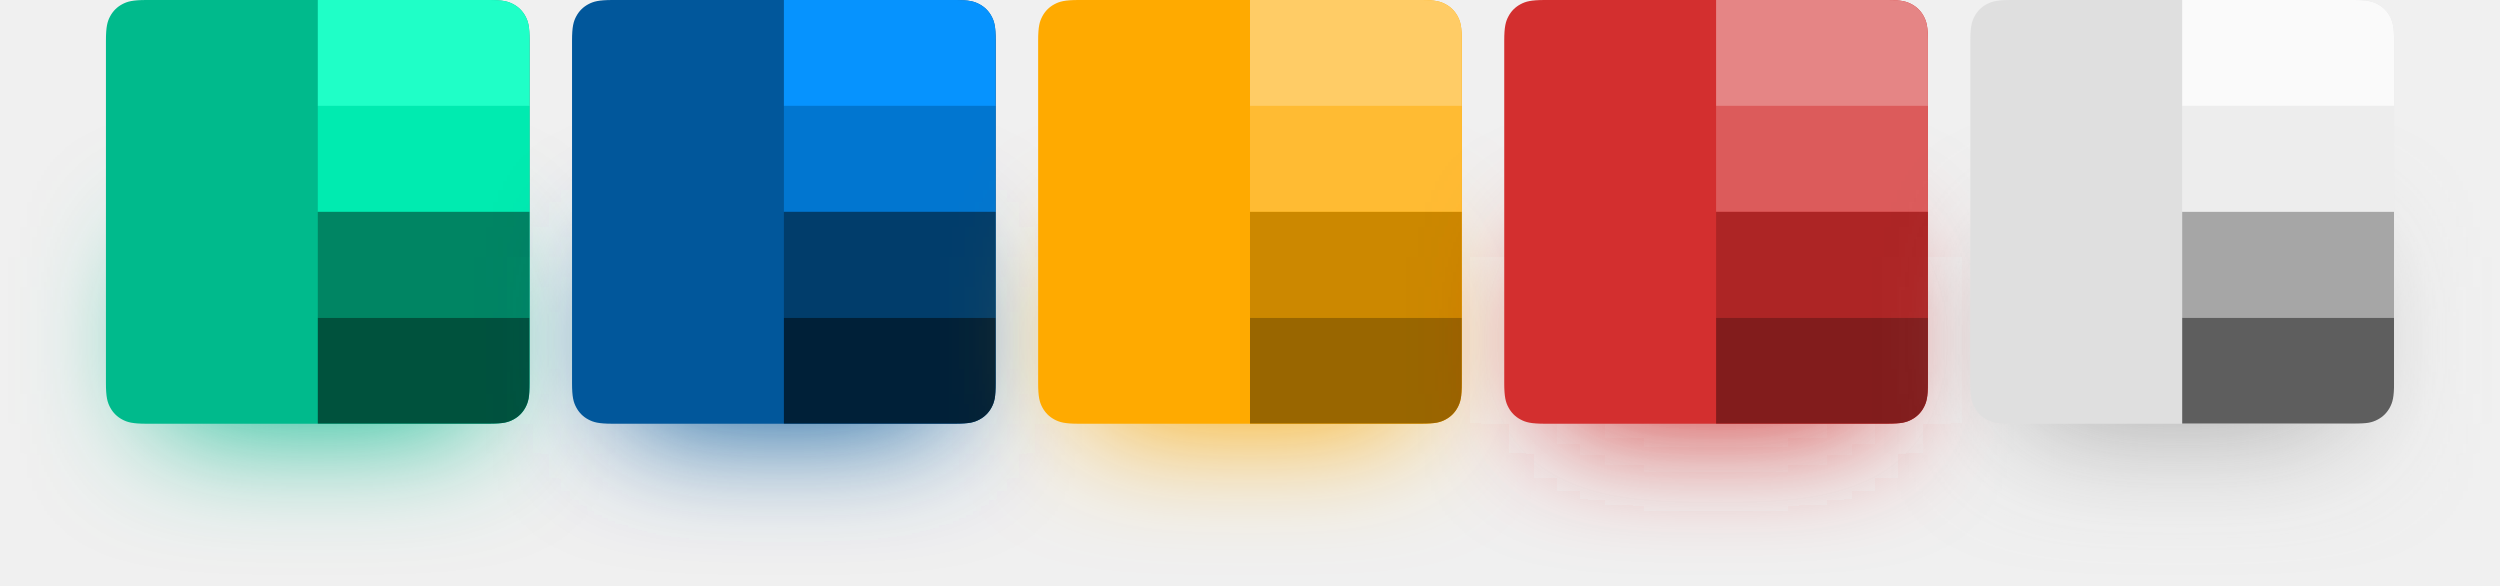
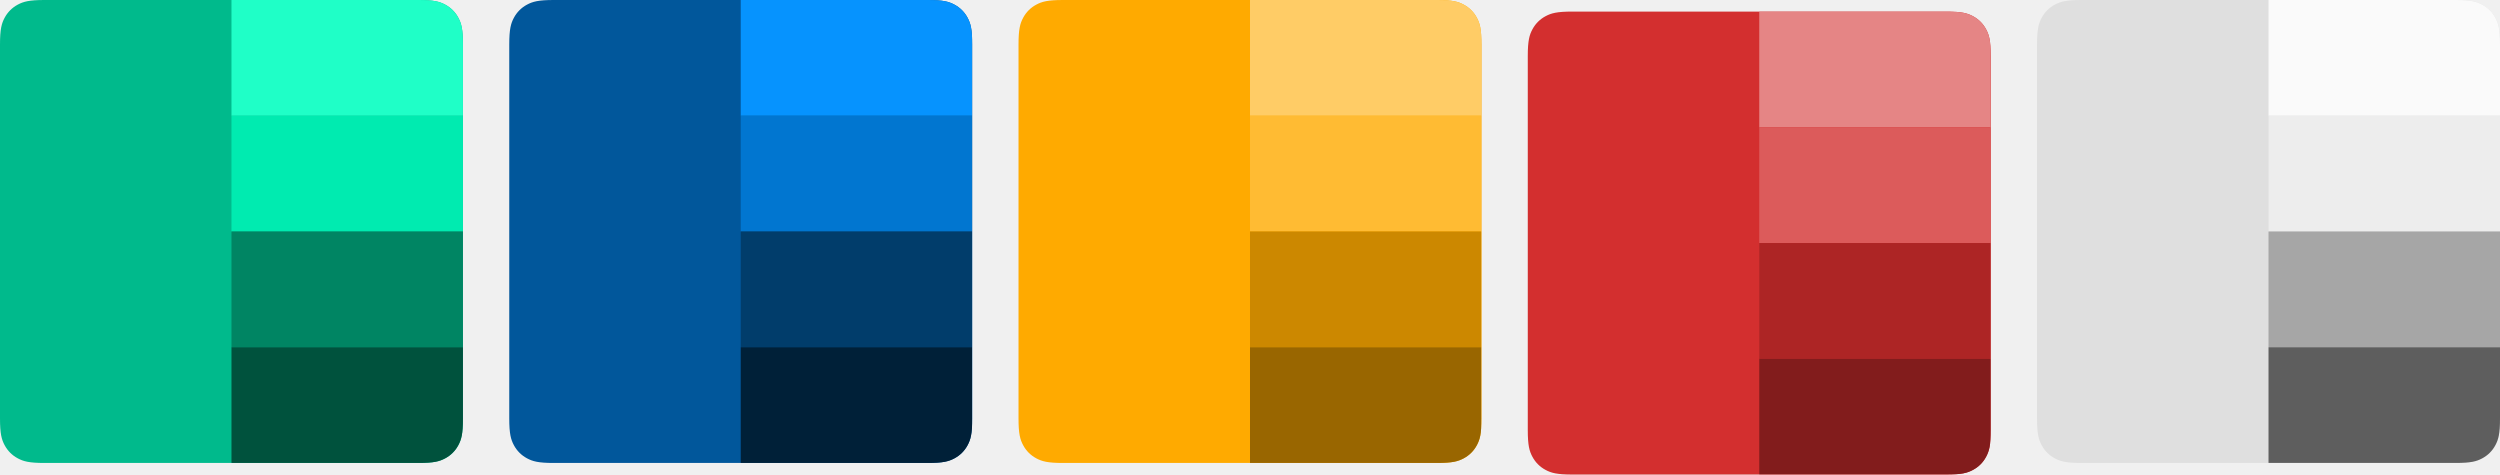
- <svg xmlns="http://www.w3.org/2000/svg" xmlns:xlink="http://www.w3.org/1999/xlink" width="944px" height="221px" viewBox="0 0 944 221" version="1.1">
+ <svg xmlns="http://www.w3.org/2000/svg" xmlns:xlink="http://www.w3.org/1999/xlink" width="864px" height="164px" viewBox="0 0 864 164" version="1.1">
  <defs>
-     <filter x="-60.0%" y="-114.3%" width="220.0%" height="328.6%" filterUnits="objectBoundingBox" id="filter-1">
+     <filter x="0.0%" y="0.0%" width="100.0%" height="100.0%" filterUnits="objectBoundingBox" id="filter-1">
      <feGaussianBlur stdDeviation="24" in="SourceGraphic" />
    </filter>
    <path d="M15.383,-6.21504185e-16 L144.617,6.21504185e-16 C149.966,-3.61111829e-16 151.906,0.557 153.861,1.603 C155.817,2.649 157.351,4.183 158.397,6.139 C159.443,8.094 160,10.034 160,15.383 L160,144.617 C160,149.966 159.443,151.906 158.397,153.861 C157.351,155.817 155.817,157.351 153.861,158.397 C151.906,159.443 149.966,160 144.617,160 L15.383,160 C10.034,160 8.094,159.443 6.139,158.397 C4.183,157.351 2.649,155.817 1.603,153.861 C0.557,151.906 2.4074122e-16,149.966 -4.14336123e-16,144.617 L4.14336123e-16,15.383 C-2.4074122e-16,10.034 0.557,8.094 1.603,6.139 C2.649,4.183 4.183,2.649 6.139,1.603 C8.094,0.557 10.034,3.61111829e-16 15.383,-6.21504185e-16 Z" id="path-2" />
-     <filter x="-60.0%" y="-114.3%" width="220.0%" height="328.6%" filterUnits="objectBoundingBox" id="filter-4">
+     <filter x="0.0%" y="0.0%" width="100.0%" height="100.0%" filterUnits="objectBoundingBox" id="filter-4">
      <feGaussianBlur stdDeviation="24" in="SourceGraphic" />
    </filter>
    <path d="M15.383,-6.21504185e-16 L144.617,6.21504185e-16 C149.966,-3.61111829e-16 151.906,0.557 153.861,1.603 C155.817,2.649 157.351,4.183 158.397,6.139 C159.443,8.094 160,10.034 160,15.383 L160,144.617 C160,149.966 159.443,151.906 158.397,153.861 C157.351,155.817 155.817,157.351 153.861,158.397 C151.906,159.443 149.966,160 144.617,160 L15.383,160 C10.034,160 8.094,159.443 6.139,158.397 C4.183,157.351 2.649,155.817 1.603,153.861 C0.557,151.906 2.4074122e-16,149.966 -4.14336123e-16,144.617 L4.14336123e-16,15.383 C-2.4074122e-16,10.034 0.557,8.094 1.603,6.139 C2.649,4.183 4.183,2.649 6.139,1.603 C8.094,0.557 10.034,3.61111829e-16 15.383,-6.21504185e-16 Z" id="path-5" />
-     <filter x="-60.0%" y="-114.3%" width="220.0%" height="328.6%" filterUnits="objectBoundingBox" id="filter-7">
+     <filter x="0.0%" y="0.0%" width="100.0%" height="100.0%" filterUnits="objectBoundingBox" id="filter-7">
      <feGaussianBlur stdDeviation="24" in="SourceGraphic" />
    </filter>
    <path d="M15.383,-6.21504185e-16 L144.617,6.21504185e-16 C149.966,-3.61111829e-16 151.906,0.557 153.861,1.603 C155.817,2.649 157.351,4.183 158.397,6.139 C159.443,8.094 160,10.034 160,15.383 L160,144.617 C160,149.966 159.443,151.906 158.397,153.861 C157.351,155.817 155.817,157.351 153.861,158.397 C151.906,159.443 149.966,160 144.617,160 L15.383,160 C10.034,160 8.094,159.443 6.139,158.397 C4.183,157.351 2.649,155.817 1.603,153.861 C0.557,151.906 2.4074122e-16,149.966 -4.14336123e-16,144.617 L4.14336123e-16,15.383 C-2.4074122e-16,10.034 0.557,8.094 1.603,6.139 C2.649,4.183 4.183,2.649 6.139,1.603 C8.094,0.557 10.034,3.61111829e-16 15.383,-6.21504185e-16 Z" id="path-8" />
-     <filter x="-60.0%" y="-114.3%" width="220.0%" height="328.6%" filterUnits="objectBoundingBox" id="filter-10">
+     <filter x="0.0%" y="0.0%" width="100.0%" height="100.0%" filterUnits="objectBoundingBox" id="filter-10">
      <feGaussianBlur stdDeviation="24" in="SourceGraphic" />
    </filter>
    <path d="M15.383,-6.21504185e-16 L144.617,6.21504185e-16 C149.966,-3.61111829e-16 151.906,0.557 153.861,1.603 C155.817,2.649 157.351,4.183 158.397,6.139 C159.443,8.094 160,10.034 160,15.383 L160,144.617 C160,149.966 159.443,151.906 158.397,153.861 C157.351,155.817 155.817,157.351 153.861,158.397 C151.906,159.443 149.966,160 144.617,160 L15.383,160 C10.034,160 8.094,159.443 6.139,158.397 C4.183,157.351 2.649,155.817 1.603,153.861 C0.557,151.906 2.4074122e-16,149.966 -4.14336123e-16,144.617 L4.14336123e-16,15.383 C-2.4074122e-16,10.034 0.557,8.094 1.603,6.139 C2.649,4.183 4.183,2.649 6.139,1.603 C8.094,0.557 10.034,3.61111829e-16 15.383,-6.21504185e-16 Z" id="path-11" />
-     <filter x="-60.0%" y="-114.3%" width="220.0%" height="328.6%" filterUnits="objectBoundingBox" id="filter-13">
+     <filter x="0.0%" y="0.0%" width="100.0%" height="100.0%" filterUnits="objectBoundingBox" id="filter-13">
      <feGaussianBlur stdDeviation="24" in="SourceGraphic" />
    </filter>
    <path d="M15.383,-6.21504185e-16 L144.617,6.21504185e-16 C149.966,-3.61111829e-16 151.906,0.557 153.861,1.603 C155.817,2.649 157.351,4.183 158.397,6.139 C159.443,8.094 160,10.034 160,15.383 L160,144.617 C160,149.966 159.443,151.906 158.397,153.861 C157.351,155.817 155.817,157.351 153.861,158.397 C151.906,159.443 149.966,160 144.617,160 L15.383,160 C10.034,160 8.094,159.443 6.139,158.397 C4.183,157.351 2.649,155.817 1.603,153.861 C0.557,151.906 2.4074122e-16,149.966 -4.14336123e-16,144.617 L4.14336123e-16,15.383 C-2.4074122e-16,10.034 0.557,8.094 1.603,6.139 C2.649,4.183 4.183,2.649 6.139,1.603 C8.094,0.557 10.034,3.61111829e-16 15.383,-6.21504185e-16 Z" id="path-14" />
  </defs>
  <g id="garden" stroke="none" stroke-width="1" fill="none" fill-rule="evenodd">
-     <g id="Artboard" transform="translate(-644, -153)">
+     <g id="Artboard" transform="translate(-684, -153)">
      <g id="colours" transform="translate(684, 153)">
        <g id="Group-77">
-           <polygon id="Mask-Copy" fill="#00BA8C" filter="url(#filter-1)" points="20 97 140 97 140 160 20 160" />
+           <polygon id="Mask-Copy" fill="#00BA8C" opacity="0" filter="url(#filter-1)" points="20 97 140 97 140 160 20 160" />
          <g id="Group-76">
            <mask id="mask-3" fill="white">
              <use xlink:href="#path-2" />
            </mask>
            <use id="Mask" fill="#00BA8C" xlink:href="#path-2" />
            <rect id="Rectangle-Copy-65" fill="#1FFFC7" mask="url(#mask-3)" x="80" y="0" width="80" height="40" />
            <rect id="Rectangle-Copy-66" fill="#00EBB0" mask="url(#mask-3)" x="80" y="40" width="80" height="40" />
            <rect id="Rectangle-Copy-67" fill="#008563" mask="url(#mask-3)" x="80" y="80" width="80" height="40" />
            <rect id="Rectangle-Copy-68" fill="#00523D" mask="url(#mask-3)" x="80" y="120" width="80" height="40" />
          </g>
        </g>
        <g id="Group-77-Copy" transform="translate(176, 0)">
-           <polygon id="Mask-Copy" fill="#01579B" filter="url(#filter-4)" points="20 97 140 97 140 160 20 160" />
+           <polygon id="Mask-Copy" fill="#01579B" opacity="0" filter="url(#filter-4)" points="20 97 140 97 140 160 20 160" />
          <g id="Group-76">
            <mask id="mask-6" fill="white">
              <use xlink:href="#path-5" />
            </mask>
            <use id="Mask" fill="#01579B" xlink:href="#path-5" />
            <rect id="Rectangle-Copy-65" fill="#0693FE" mask="url(#mask-6)" x="80" y="0" width="80" height="40" />
            <rect id="Rectangle-Copy-66" fill="#0176D0" mask="url(#mask-6)" x="80" y="40" width="80" height="40" />
            <rect id="Rectangle-Copy-67" fill="#013D6B" mask="url(#mask-6)" x="80" y="80" width="80" height="40" />
            <rect id="Rectangle-Copy-68" fill="#002038" mask="url(#mask-6)" x="80" y="120" width="80" height="40" />
          </g>
        </g>
        <g id="Group-77-Copy-2" transform="translate(352, 0)">
-           <polygon id="Mask-Copy" fill="#FFAA00" filter="url(#filter-7)" points="20 97 140 97 140 160 20 160" />
+           <polygon id="Mask-Copy" fill="#FFAA00" opacity="0" filter="url(#filter-7)" points="20 97 140 97 140 160 20 160" />
          <g id="Group-76">
            <mask id="mask-9" fill="white">
              <use xlink:href="#path-8" />
            </mask>
            <use id="Mask" fill="#FFAA00" xlink:href="#path-8" />
            <rect id="Rectangle-Copy-65" fill="#FFCC66" mask="url(#mask-9)" x="80" y="0" width="80" height="40" />
            <rect id="Rectangle-Copy-66" fill="#FFBB33" mask="url(#mask-9)" x="80" y="40" width="80" height="40" />
            <rect id="Rectangle-Copy-67" fill="#CC8800" mask="url(#mask-9)" x="80" y="80" width="80" height="40" />
            <rect id="Rectangle-Copy-68" fill="#996600" mask="url(#mask-9)" x="80" y="120" width="80" height="40" />
          </g>
        </g>
-         <g id="Group-77-Copy-3" transform="translate(528, 0)">
-           <polygon id="Mask-Copy" fill="#D32F2F" filter="url(#filter-10)" points="20 97 140 97 140 160 20 160" />
+         <g id="Group-77-Copy-3" transform="translate(528, 4)">
+           <polygon id="Mask-Copy" fill="#D32F2F" opacity="0" filter="url(#filter-10)" points="20 93 140 93 140 156 20 156" />
          <g id="Group-76">
            <mask id="mask-12" fill="white">
              <use xlink:href="#path-11" />
            </mask>
            <use id="Mask" fill="#D32F2F" xlink:href="#path-11" />
            <rect id="Rectangle-Copy-65" fill="#E58585" mask="url(#mask-12)" x="80" y="0" width="80" height="40" />
            <rect id="Rectangle-Copy-66" fill="#DC5B5B" mask="url(#mask-12)" x="80" y="40" width="80" height="40" />
            <rect id="Rectangle-Copy-67" fill="#AD2525" mask="url(#mask-12)" x="80" y="80" width="80" height="40" />
            <rect id="Rectangle-Copy-68" fill="#821C1C" mask="url(#mask-12)" x="80" y="120" width="80" height="40" />
          </g>
        </g>
        <g id="Group-77-Copy-4" transform="translate(704, 0)">
-           <polygon id="Mask-Copy" fill="#A6A6A6" filter="url(#filter-13)" points="20 97 140 97 140 160 20 160" />
+           <polygon id="Mask-Copy" fill="#A6A6A6" opacity="0" filter="url(#filter-13)" points="20 97 140 97 140 160 20 160" />
          <g id="Group-76">
            <mask id="mask-15" fill="white">
              <use xlink:href="#path-14" />
            </mask>
            <use id="Mask" fill="#DFDFDF" xlink:href="#path-14" />
            <rect id="Rectangle-Copy-65" fill="#FAFAFA" mask="url(#mask-15)" x="80" y="0" width="80" height="40" />
            <rect id="Rectangle-Copy-66" fill="#EDEDED" mask="url(#mask-15)" x="80" y="40" width="80" height="40" />
            <rect id="Rectangle-Copy-67" fill="#A6A6A6" mask="url(#mask-15)" x="80" y="80" width="80" height="40" />
            <rect id="Rectangle-Copy-68" fill="#5E5E5E" mask="url(#mask-15)" x="80" y="120" width="80" height="40" />
          </g>
        </g>
      </g>
    </g>
  </g>
</svg>
